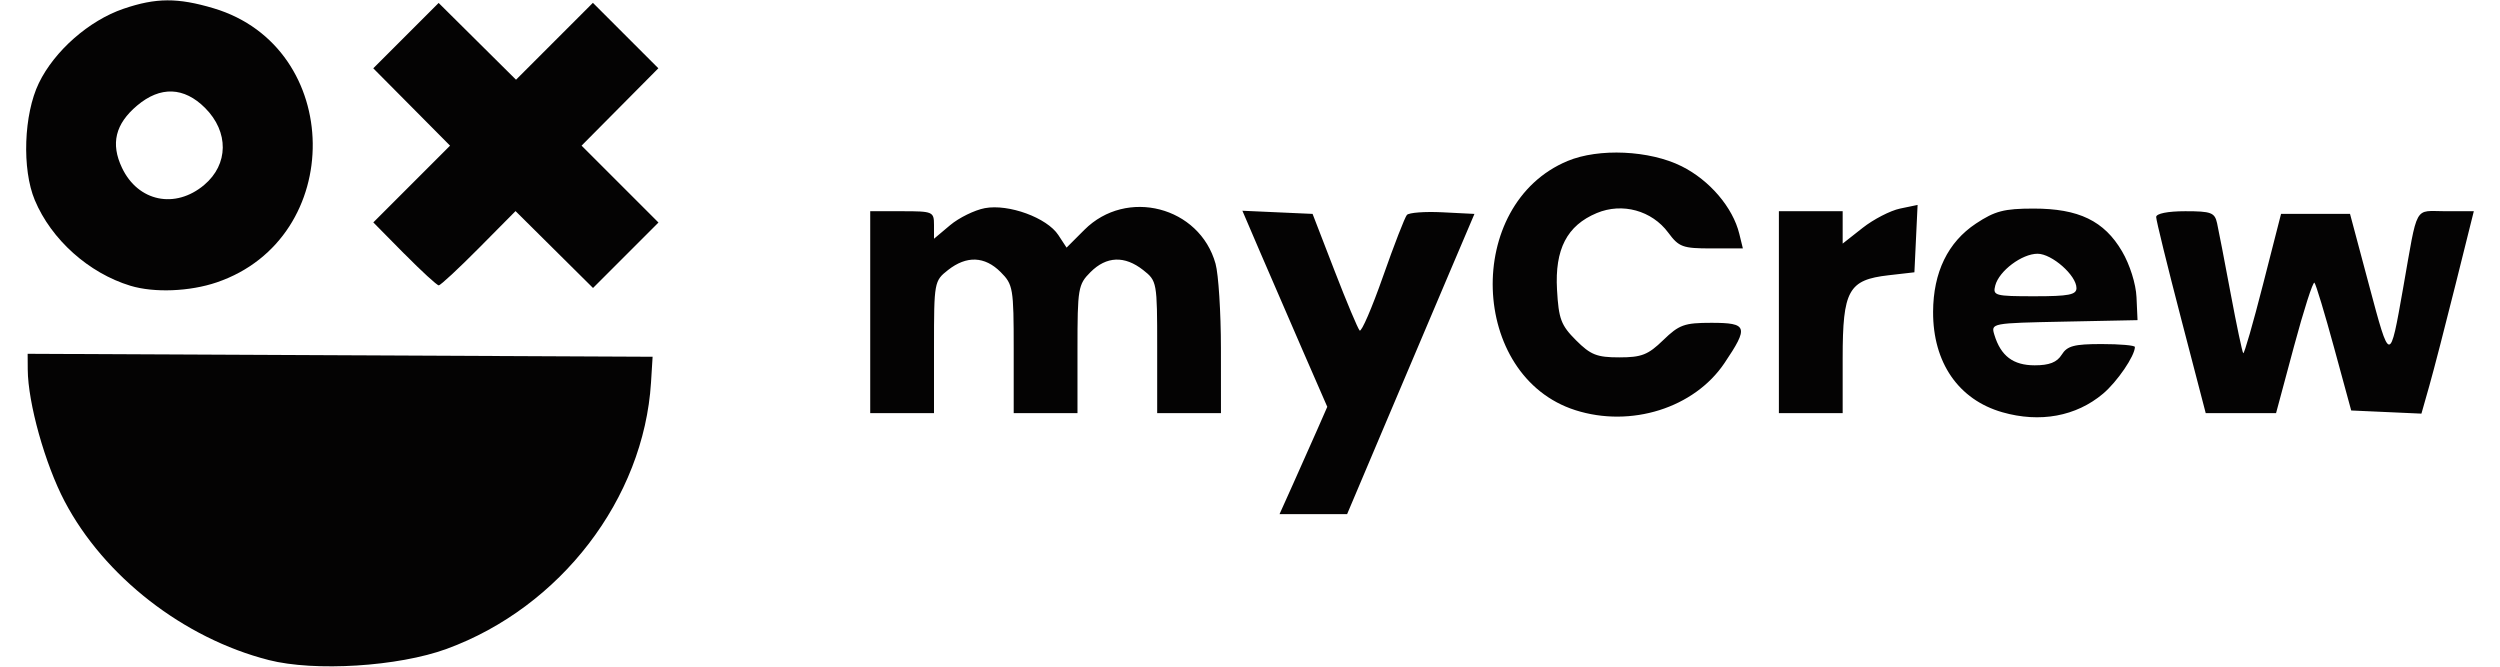
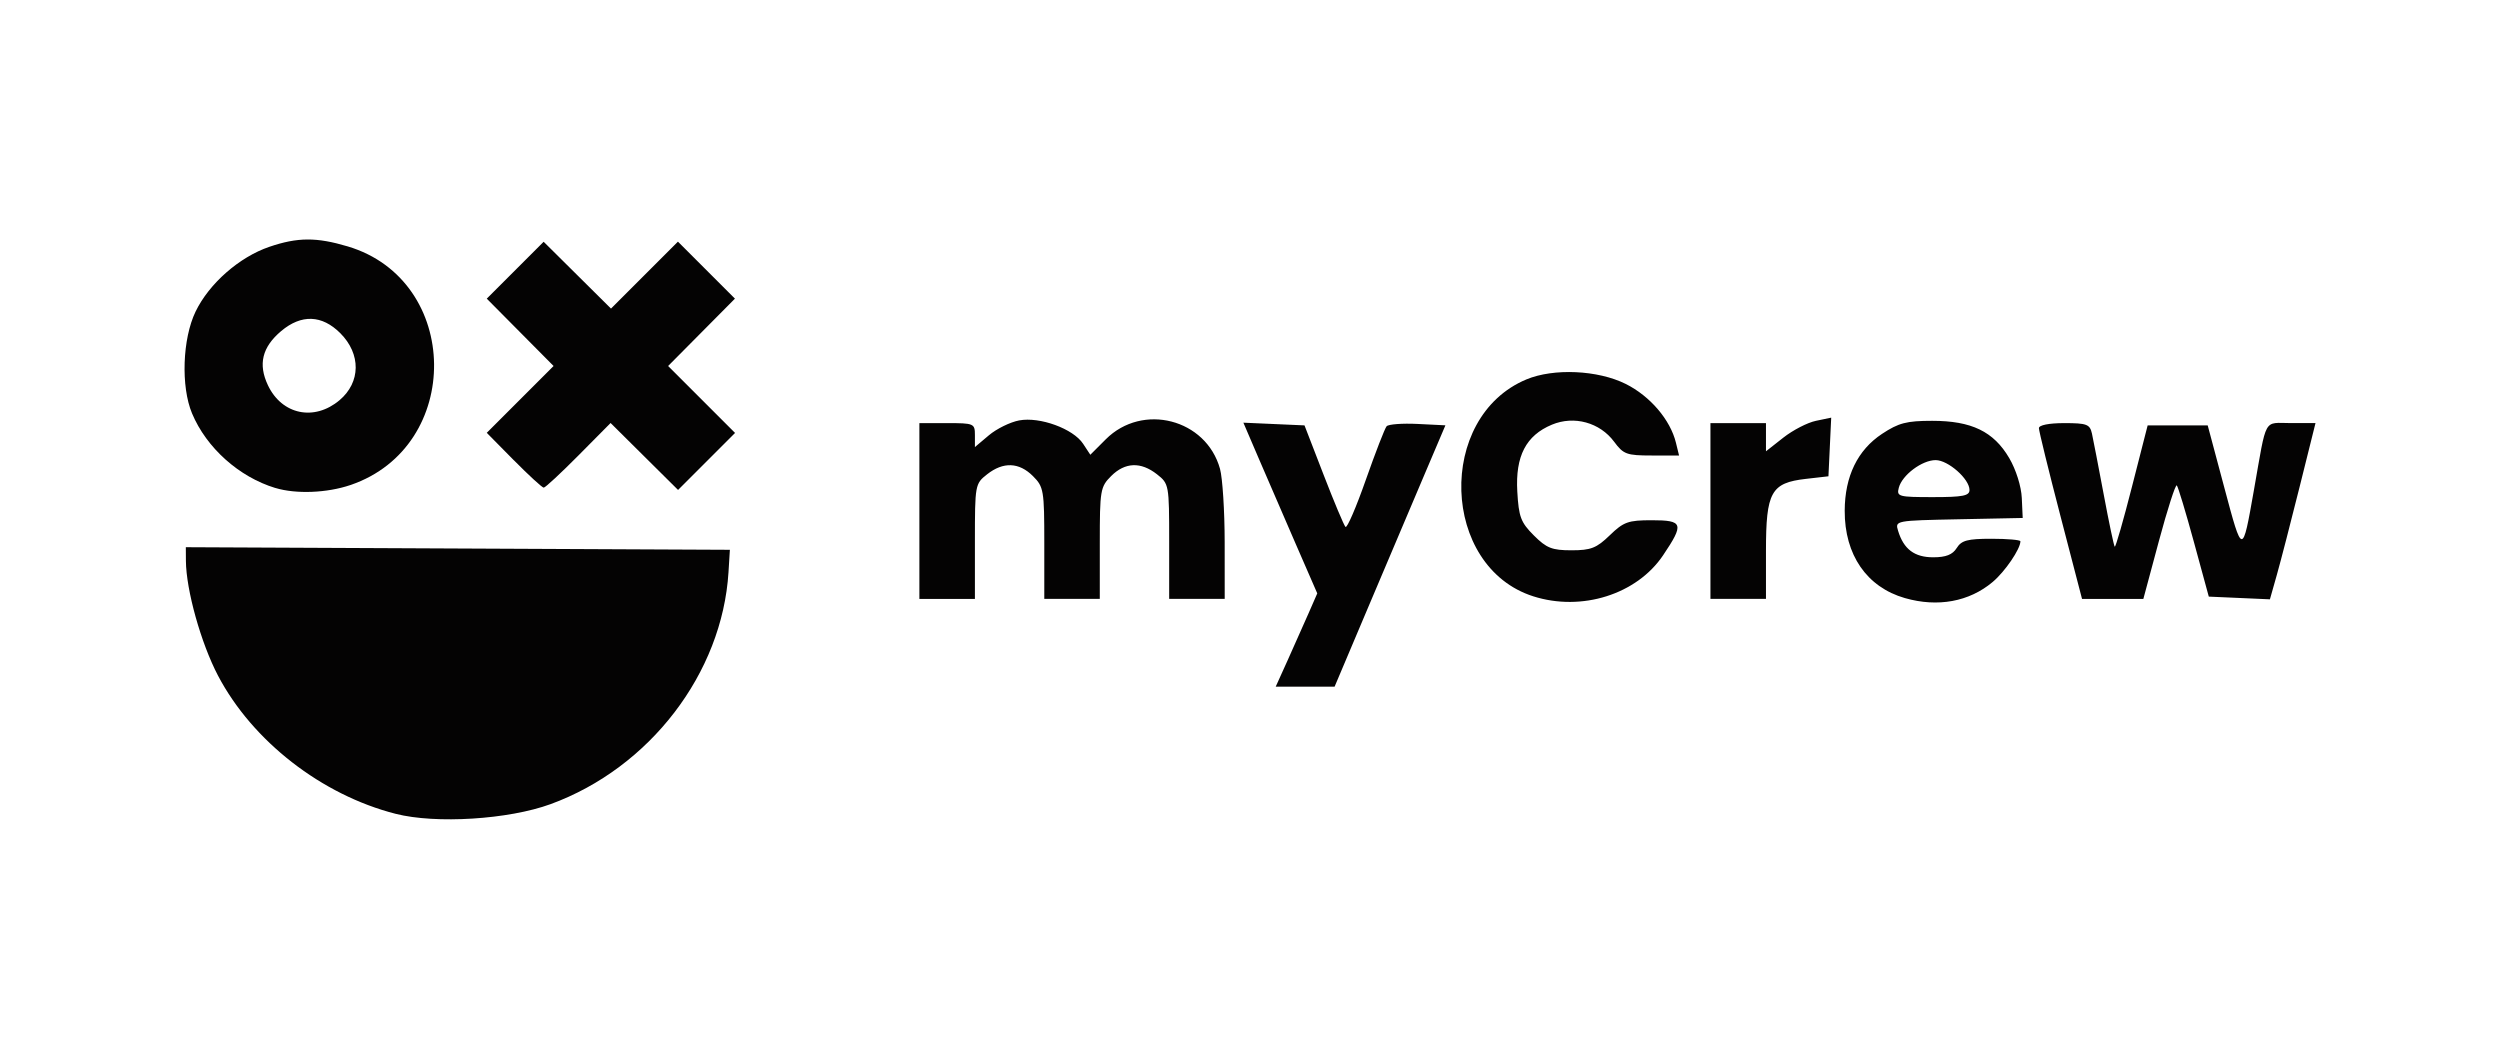
- <svg xmlns="http://www.w3.org/2000/svg" width="135" height="36" viewBox="0 0 135 36" version="1.1" id="svg236" style="fill:none">
+ <svg xmlns="http://www.w3.org/2000/svg" width="85" height="36" viewBox="0 0 85 36" version="1.1" id="svg236" style="fill:none">
  <defs id="defs240" />
-   <path style="fill:#040303;fill-opacity:1;stroke-width:0.308" d="M 14.509,35.641 C 9.917,34.47 5.623,31.131 3.49,27.072 2.433,25.062 1.509,21.76 1.498,19.955 l -0.005,-0.85 16.874,0.08 16.874,0.08 -0.086,1.387 c -0.391,6.278 -4.889,12.141 -11.038,14.389 -2.609,0.954 -7.117,1.236 -9.608,0.601 z M 7.04,15.43 C 4.79,14.745 2.771,12.937 1.879,10.807 1.179,9.136 1.281,6.174 2.098,4.488 2.939,2.749 4.809,1.107 6.67,0.473 8.426,-0.125 9.594,-0.131 11.534,0.447 18.584,2.551 18.704,12.862 11.706,15.247 10.244,15.745 8.324,15.82 7.04,15.43 Z M 11.026,9.987 C 12.346,8.876 12.366,7.12 11.074,5.828 9.936,4.69 8.658,4.645 7.408,5.697 6.227,6.69 5.967,7.755 6.587,9.061 c 0.866,1.826 2.873,2.244 4.44,0.926 z M 21.837,13.71 20.159,12.01 22.231,9.938 24.303,7.866 22.23,5.777 20.157,3.689 l 1.765,-1.765 1.765,-1.765 2.089,2.073 2.089,2.073 2.076,-2.076 2.076,-2.076 1.767,1.767 1.767,1.767 -2.073,2.089 -2.073,2.089 2.076,2.076 2.076,2.076 -1.767,1.767 -1.767,1.767 -2.092,-2.076 -2.092,-2.076 -1.987,2.005 c -1.093,1.103 -2.065,2.005 -2.16,2.005 -0.095,0 -0.929,-0.765 -1.852,-1.7 z" id="path265" />
-   <path style="fill:#040303;fill-opacity:1;stroke-width:0.287" d="m 69.837,26.112 c 0.408,-0.907 0.988,-2.211 1.289,-2.897 l 0.547,-1.247 -1.333,-3.057 c -0.733,-1.681 -1.764,-4.064 -2.292,-5.294 l -0.959,-2.237 1.895,0.085 1.895,0.085 1.184,3.064 c 0.651,1.685 1.263,3.141 1.359,3.235 0.096,0.094 0.664,-1.22 1.261,-2.92 0.597,-1.701 1.178,-3.196 1.289,-3.322 0.112,-0.127 0.978,-0.191 1.925,-0.143 l 1.723,0.087 -1.343,3.156 c -0.739,1.736 -2.286,5.384 -3.438,8.106 l -2.095,4.95 H 70.92 69.095 Z M 85.072,22.15 C 79.341,20.322 79.046,11.034 84.645,8.695 86.336,7.989 89.076,8.114 90.807,8.977 c 1.511,0.753 2.767,2.224 3.115,3.649 l 0.193,0.789 H 92.415 c -1.55,0 -1.754,-0.075 -2.327,-0.849 -0.886,-1.199 -2.484,-1.638 -3.863,-1.061 -1.608,0.672 -2.27,1.95 -2.146,4.143 0.089,1.58 0.215,1.916 1.025,2.726 0.791,0.791 1.128,0.924 2.337,0.924 1.206,0 1.555,-0.137 2.375,-0.933 0.857,-0.831 1.141,-0.933 2.598,-0.933 1.958,0 2.027,0.216 0.704,2.179 -1.631,2.42 -5.044,3.497 -8.047,2.539 z m 23.05,0.11 c -2.365,-0.679 -3.746,-2.683 -3.735,-5.421 0.008,-2.136 0.8,-3.764 2.316,-4.768 1.027,-0.679 1.519,-0.807 3.107,-0.808 2.442,-8.52e-4 3.816,0.663 4.782,2.312 0.42,0.716 0.747,1.753 0.779,2.473 l 0.056,1.24 -3.962,0.08 c -3.945,0.08 -3.961,0.083 -3.768,0.717 0.347,1.138 1.015,1.642 2.177,1.642 0.79,0 1.202,-0.162 1.459,-0.574 0.296,-0.475 0.669,-0.574 2.155,-0.574 0.988,0 1.796,0.071 1.796,0.158 0,0.478 -0.956,1.88 -1.72,2.523 -1.457,1.226 -3.406,1.584 -5.443,1 z m 4.007,-6.706 c 0,-0.682 -1.327,-1.852 -2.1,-1.852 -0.845,0 -2.079,0.926 -2.285,1.715 -0.143,0.547 -0.02,0.581 2.117,0.581 1.855,0 2.269,-0.081 2.269,-0.443 z M 46.992,16.858 v -5.452 h 1.722 c 1.661,0 1.722,0.026 1.722,0.743 v 0.743 l 0.869,-0.731 c 0.478,-0.402 1.323,-0.817 1.878,-0.921 1.282,-0.24 3.355,0.518 3.966,1.451 l 0.446,0.681 0.96,-0.96 c 2.28,-2.28 6.226,-1.26 7.085,1.831 0.158,0.57 0.289,2.619 0.29,4.552 l 0.002,3.515 h -1.722 -1.722 v -3.566 c 0,-3.511 -0.012,-3.575 -0.756,-4.161 -1.003,-0.789 -1.983,-0.751 -2.844,0.11 -0.67,0.67 -0.704,0.874 -0.704,4.161 v 3.456 h -1.722 -1.722 v -3.456 c 0,-3.287 -0.034,-3.491 -0.704,-4.161 -0.861,-0.861 -1.841,-0.899 -2.844,-0.11 -0.744,0.585 -0.756,0.65 -0.756,4.161 v 3.566 h -1.722 -1.722 z m 49.068,0 v -5.452 h 1.722 1.722 v 0.874 0.874 l 1.076,-0.847 c 0.592,-0.466 1.502,-0.936 2.023,-1.044 l 0.947,-0.197 -0.086,1.819 -0.086,1.819 -1.403,0.161 c -2.158,0.248 -2.471,0.813 -2.471,4.462 v 2.981 h -1.722 -1.722 z m 21.711,0.314 c -0.736,-2.826 -1.338,-5.279 -1.338,-5.452 0,-0.189 0.625,-0.314 1.573,-0.314 1.397,0 1.589,0.072 1.716,0.646 0.079,0.355 0.408,2.059 0.731,3.786 0.323,1.727 0.63,3.183 0.682,3.235 0.052,0.052 0.533,-1.619 1.068,-3.714 l 0.974,-3.809 h 1.862 1.862 l 1.034,3.874 c 1.126,4.218 1.113,4.217 1.832,0.143 0.815,-4.617 0.563,-4.161 2.296,-4.161 h 1.523 l -0.984,3.946 c -0.541,2.17 -1.177,4.629 -1.414,5.465 l -0.431,1.519 -1.896,-0.085 -1.896,-0.085 -0.921,-3.378 c -0.506,-1.858 -0.985,-3.443 -1.064,-3.521 -0.079,-0.079 -0.577,1.474 -1.108,3.45 l -0.965,3.593 h -1.899 -1.899 z" id="path265-6" />
+   <g id="g1472" transform="translate(-25)">
+     <path id="path265" d="M 38.453,27.67 C 35.936,27.028 33.583,25.198 32.413,22.973 31.834,21.871 31.328,20.061 31.321,19.071 l -0.003,-0.466 9.249,0.044 9.249,0.044 -0.047,0.761 c -0.214,3.441 -2.68,6.655 -6.05,7.887 -1.43,0.523 -3.901,0.677 -5.266,0.329 z M 34.359,16.591 c -1.233,-0.375 -2.34,-1.366 -2.829,-2.534 -0.384,-0.916 -0.327,-2.54 0.12,-3.464 0.461,-0.953 1.486,-1.853 2.507,-2.201 0.962,-0.328 1.603,-0.331 2.666,-0.014 3.865,1.153 3.931,6.805 0.095,8.112 -0.802,0.273 -1.854,0.314 -2.558,0.1 z m 2.185,-2.984 c 0.723,-0.609 0.734,-1.571 0.026,-2.279 -0.624,-0.624 -1.324,-0.649 -2.01,-0.072 -0.647,0.545 -0.79,1.128 -0.45,1.844 0.475,1.001 1.575,1.23 2.434,0.507 z m 5.926,2.041 -0.92,-0.932 1.136,-1.136 1.136,-1.136 -1.136,-1.145 -1.136,-1.145 0.967,-0.967 0.967,-0.967 1.145,1.136 1.145,1.136 1.138,-1.138 1.138,-1.138 0.969,0.969 0.969,0.969 -1.136,1.145 -1.136,1.145 1.138,1.138 1.138,1.138 -0.969,0.969 -0.969,0.969 -1.147,-1.138 -1.147,-1.138 -1.089,1.099 c -0.599,0.604 -1.132,1.099 -1.184,1.099 -0.052,0 -0.509,-0.419 -1.015,-0.932 z" style="fill:#040303;fill-opacity:1;stroke-width:0.169" />
+     <path id="path265-6" d="m 68.781,22.447 c 0.224,-0.497 0.542,-1.212 0.707,-1.588 L 69.787,20.175 69.057,18.499 C 68.655,17.578 68.09,16.272 67.801,15.597 l -0.526,-1.226 1.039,0.046 1.039,0.046 0.649,1.679 c 0.357,0.924 0.692,1.722 0.745,1.773 0.053,0.052 0.364,-0.669 0.691,-1.601 0.328,-0.932 0.646,-1.752 0.707,-1.821 0.061,-0.069 0.536,-0.105 1.055,-0.079 l 0.944,0.047 -0.736,1.73 c -0.405,0.952 -1.253,2.951 -1.884,4.443 l -1.148,2.713 h -1.001 -1.001 z m 8.351,-2.172 c -3.142,-1.002 -3.303,-6.093 -0.234,-7.375 0.927,-0.387 2.429,-0.319 3.377,0.154 0.828,0.413 1.517,1.219 1.707,2 l 0.106,0.433 h -0.931 c -0.849,0 -0.961,-0.041 -1.275,-0.466 -0.486,-0.657 -1.362,-0.898 -2.118,-0.582 -0.881,0.368 -1.244,1.069 -1.176,2.271 0.049,0.866 0.118,1.05 0.562,1.494 0.433,0.433 0.618,0.506 1.281,0.506 0.661,0 0.852,-0.075 1.302,-0.511 0.47,-0.455 0.625,-0.511 1.424,-0.511 1.073,0 1.111,0.118 0.386,1.195 -0.894,1.326 -2.765,1.917 -4.411,1.392 z m 12.635,0.06 c -1.296,-0.372 -2.053,-1.47 -2.047,-2.971 0.004,-1.171 0.438,-2.063 1.27,-2.613 0.563,-0.372 0.833,-0.443 1.703,-0.443 1.339,-4.67e-4 2.091,0.363 2.621,1.267 0.23,0.393 0.409,0.961 0.427,1.356 l 0.031,0.68 -2.172,0.044 c -2.162,0.044 -2.171,0.045 -2.065,0.393 0.19,0.624 0.556,0.9 1.193,0.9 0.433,0 0.659,-0.089 0.8,-0.315 0.162,-0.26 0.367,-0.315 1.181,-0.315 0.542,0 0.985,0.039 0.985,0.086 0,0.262 -0.524,1.031 -0.943,1.383 -0.799,0.672 -1.867,0.868 -2.983,0.548 z m 2.196,-3.676 c 0,-0.374 -0.727,-1.015 -1.151,-1.015 -0.463,0 -1.14,0.507 -1.253,0.94 -0.078,0.3 -0.011,0.318 1.16,0.318 1.017,0 1.244,-0.044 1.244,-0.243 z M 56.259,17.374 v -2.988 h 0.944 c 0.91,0 0.944,0.014 0.944,0.407 v 0.407 l 0.476,-0.401 c 0.262,-0.221 0.725,-0.448 1.029,-0.505 0.702,-0.132 1.839,0.284 2.174,0.795 l 0.245,0.373 0.526,-0.526 c 1.25,-1.25 3.413,-0.691 3.883,1.004 0.087,0.313 0.158,1.436 0.159,2.495 l 8.46e-4,1.927 h -0.944 -0.944 v -1.955 c 0,-1.924 -0.006,-1.96 -0.414,-2.281 -0.55,-0.432 -1.087,-0.412 -1.559,0.06 -0.367,0.367 -0.386,0.479 -0.386,2.281 v 1.895 H 61.449 60.506 V 18.468 c 0,-1.802 -0.019,-1.914 -0.386,-2.281 -0.472,-0.472 -1.009,-0.493 -1.559,-0.06 -0.408,0.321 -0.414,0.356 -0.414,2.281 v 1.955 h -0.944 -0.944 z m 26.896,0 v -2.988 h 0.944 0.944 v 0.479 0.479 l 0.59,-0.464 c 0.324,-0.255 0.823,-0.513 1.109,-0.572 l 0.519,-0.108 -0.047,0.997 -0.047,0.997 -0.769,0.088 c -1.183,0.136 -1.355,0.446 -1.355,2.446 v 1.634 h -0.944 -0.944 z m 11.901,0.172 c -0.403,-1.549 -0.733,-2.894 -0.733,-2.988 0,-0.104 0.342,-0.172 0.862,-0.172 0.766,0 0.871,0.039 0.941,0.354 0.043,0.195 0.223,1.129 0.401,2.075 0.177,0.947 0.345,1.745 0.374,1.773 0.029,0.029 0.292,-0.888 0.585,-2.036 l 0.534,-2.088 h 1.021 1.021 l 0.567,2.123 c 0.617,2.312 0.61,2.311 1.004,0.079 0.447,-2.531 0.309,-2.281 1.259,-2.281 h 0.835 l -0.539,2.163 c -0.297,1.189 -0.645,2.537 -0.775,2.996 l -0.236,0.833 -1.039,-0.046 -1.039,-0.046 -0.505,-1.852 c -0.278,-1.018 -0.54,-1.887 -0.583,-1.93 -0.043,-0.043 -0.317,0.808 -0.608,1.891 l -0.529,1.969 H 96.83 95.789 Z" style="fill:#040303;fill-opacity:1;stroke-width:0.157" />
+   </g>
</svg>
